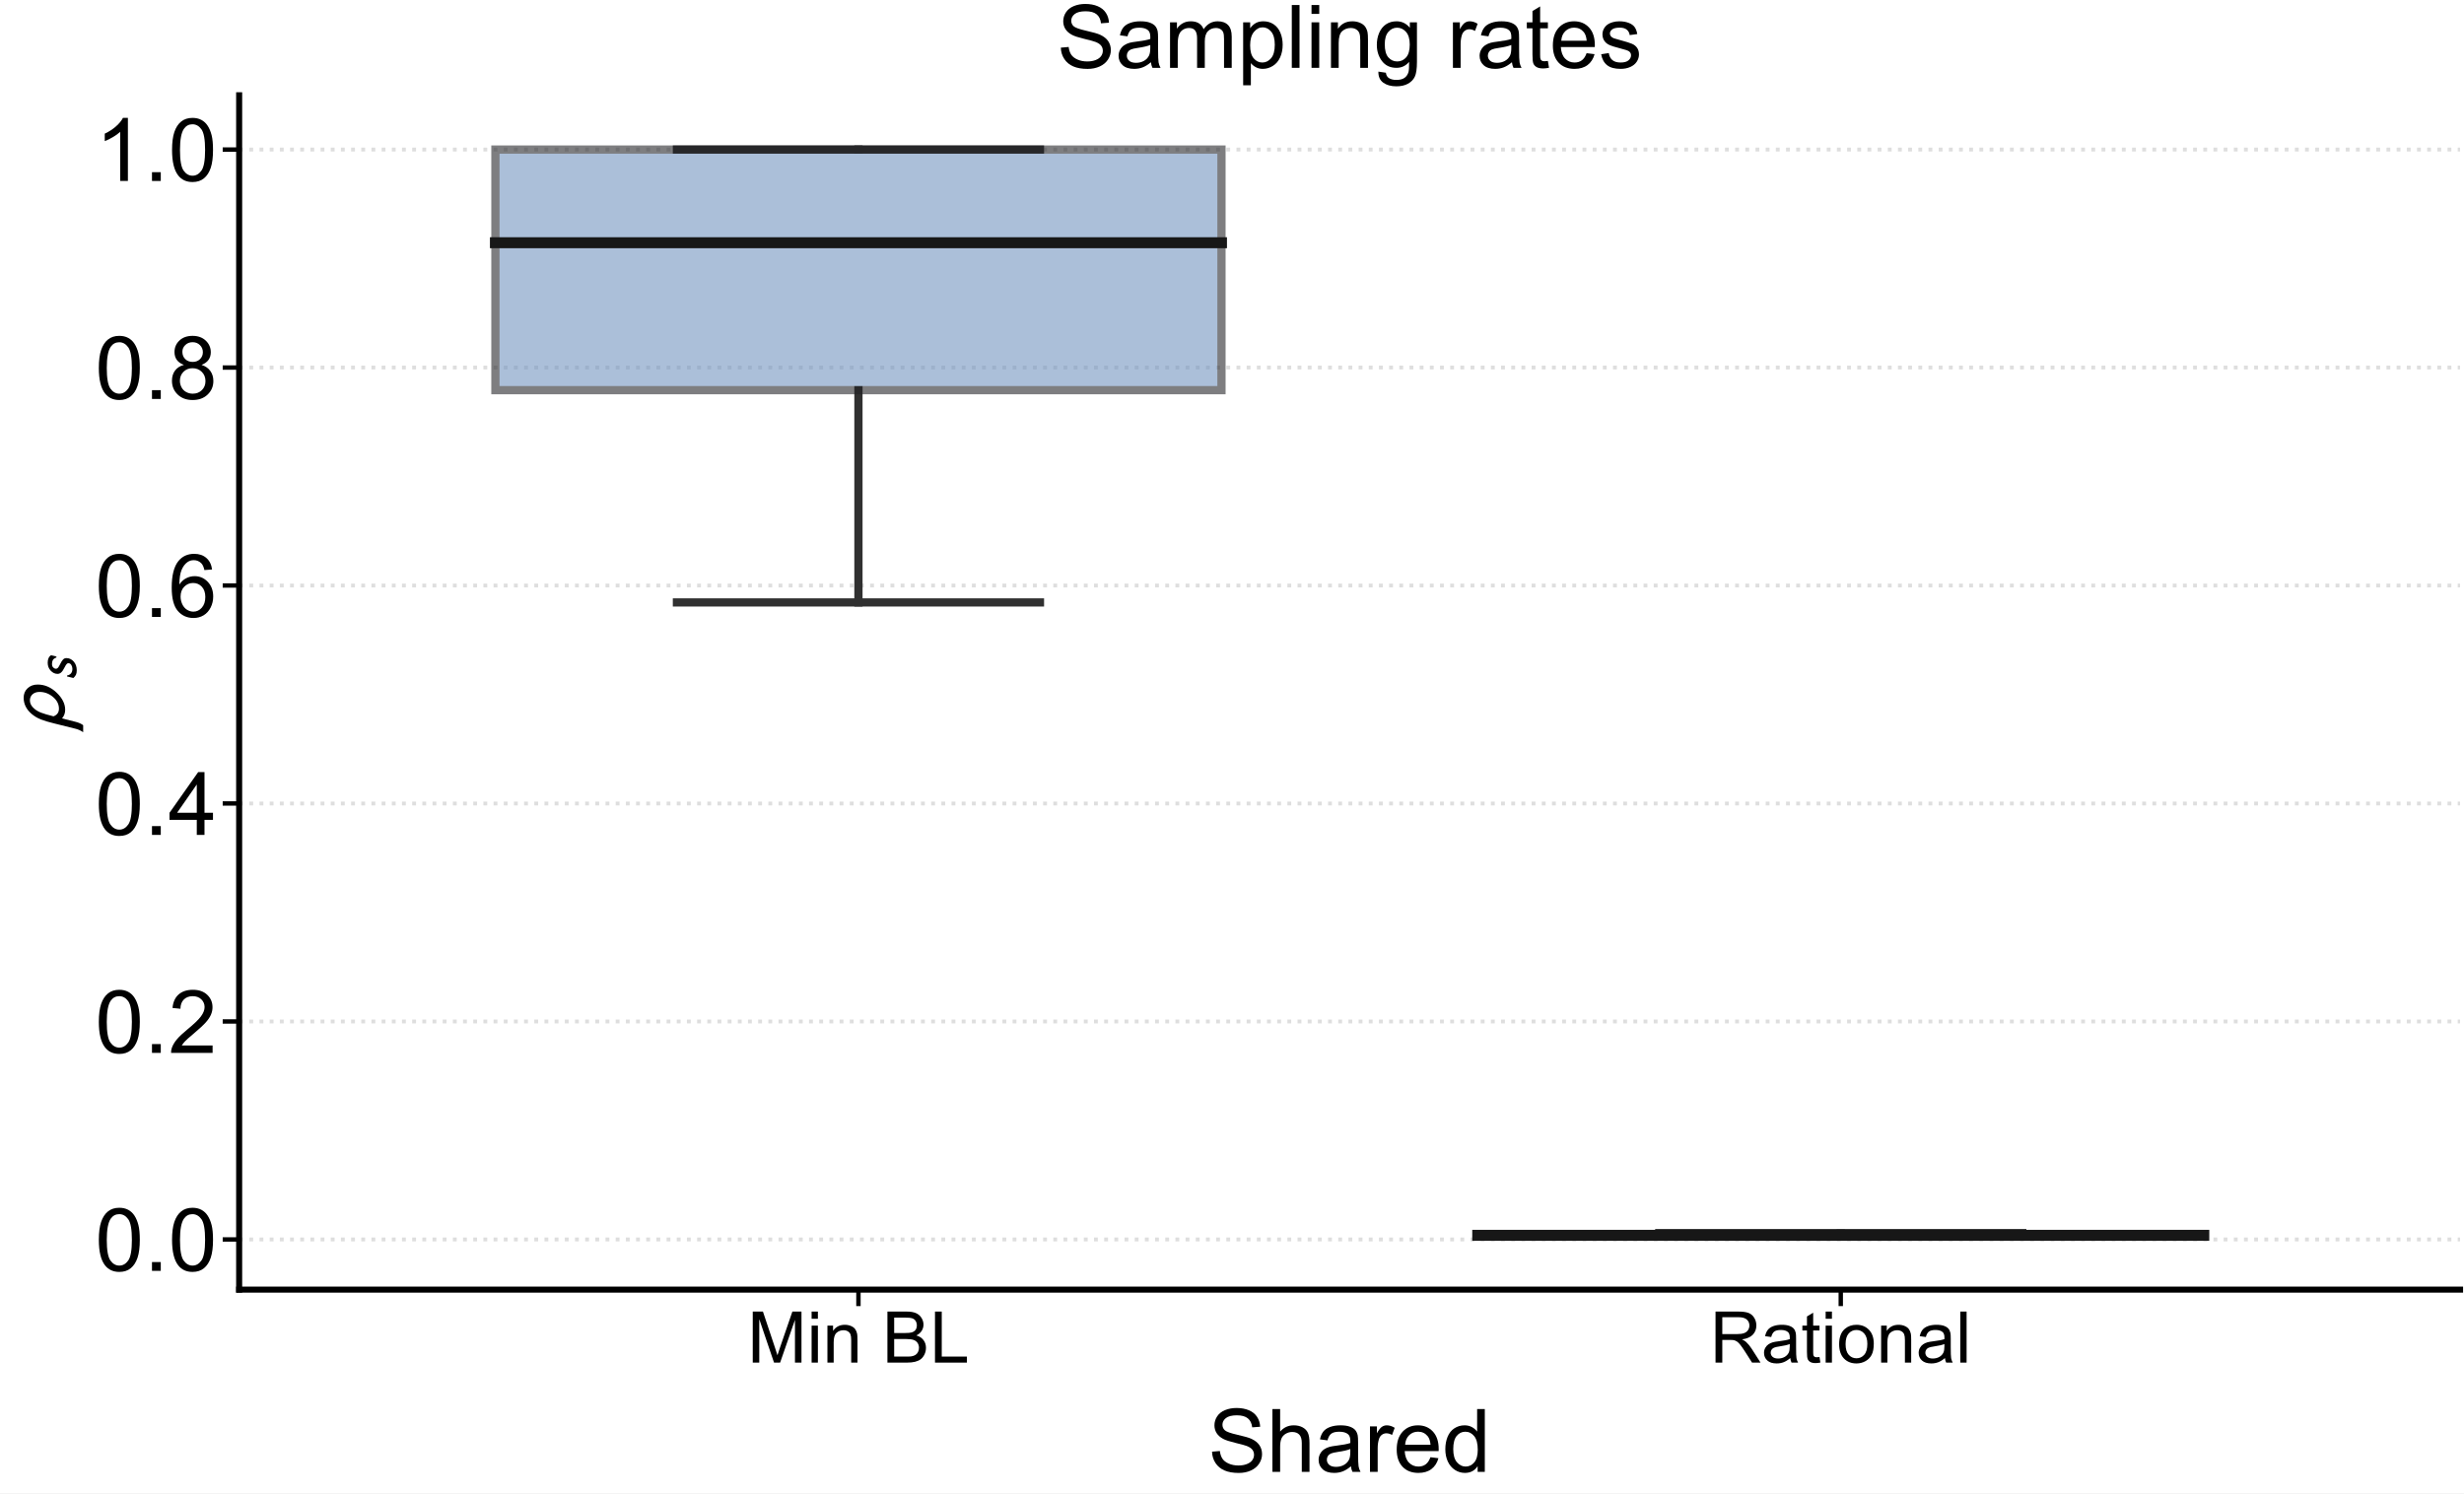
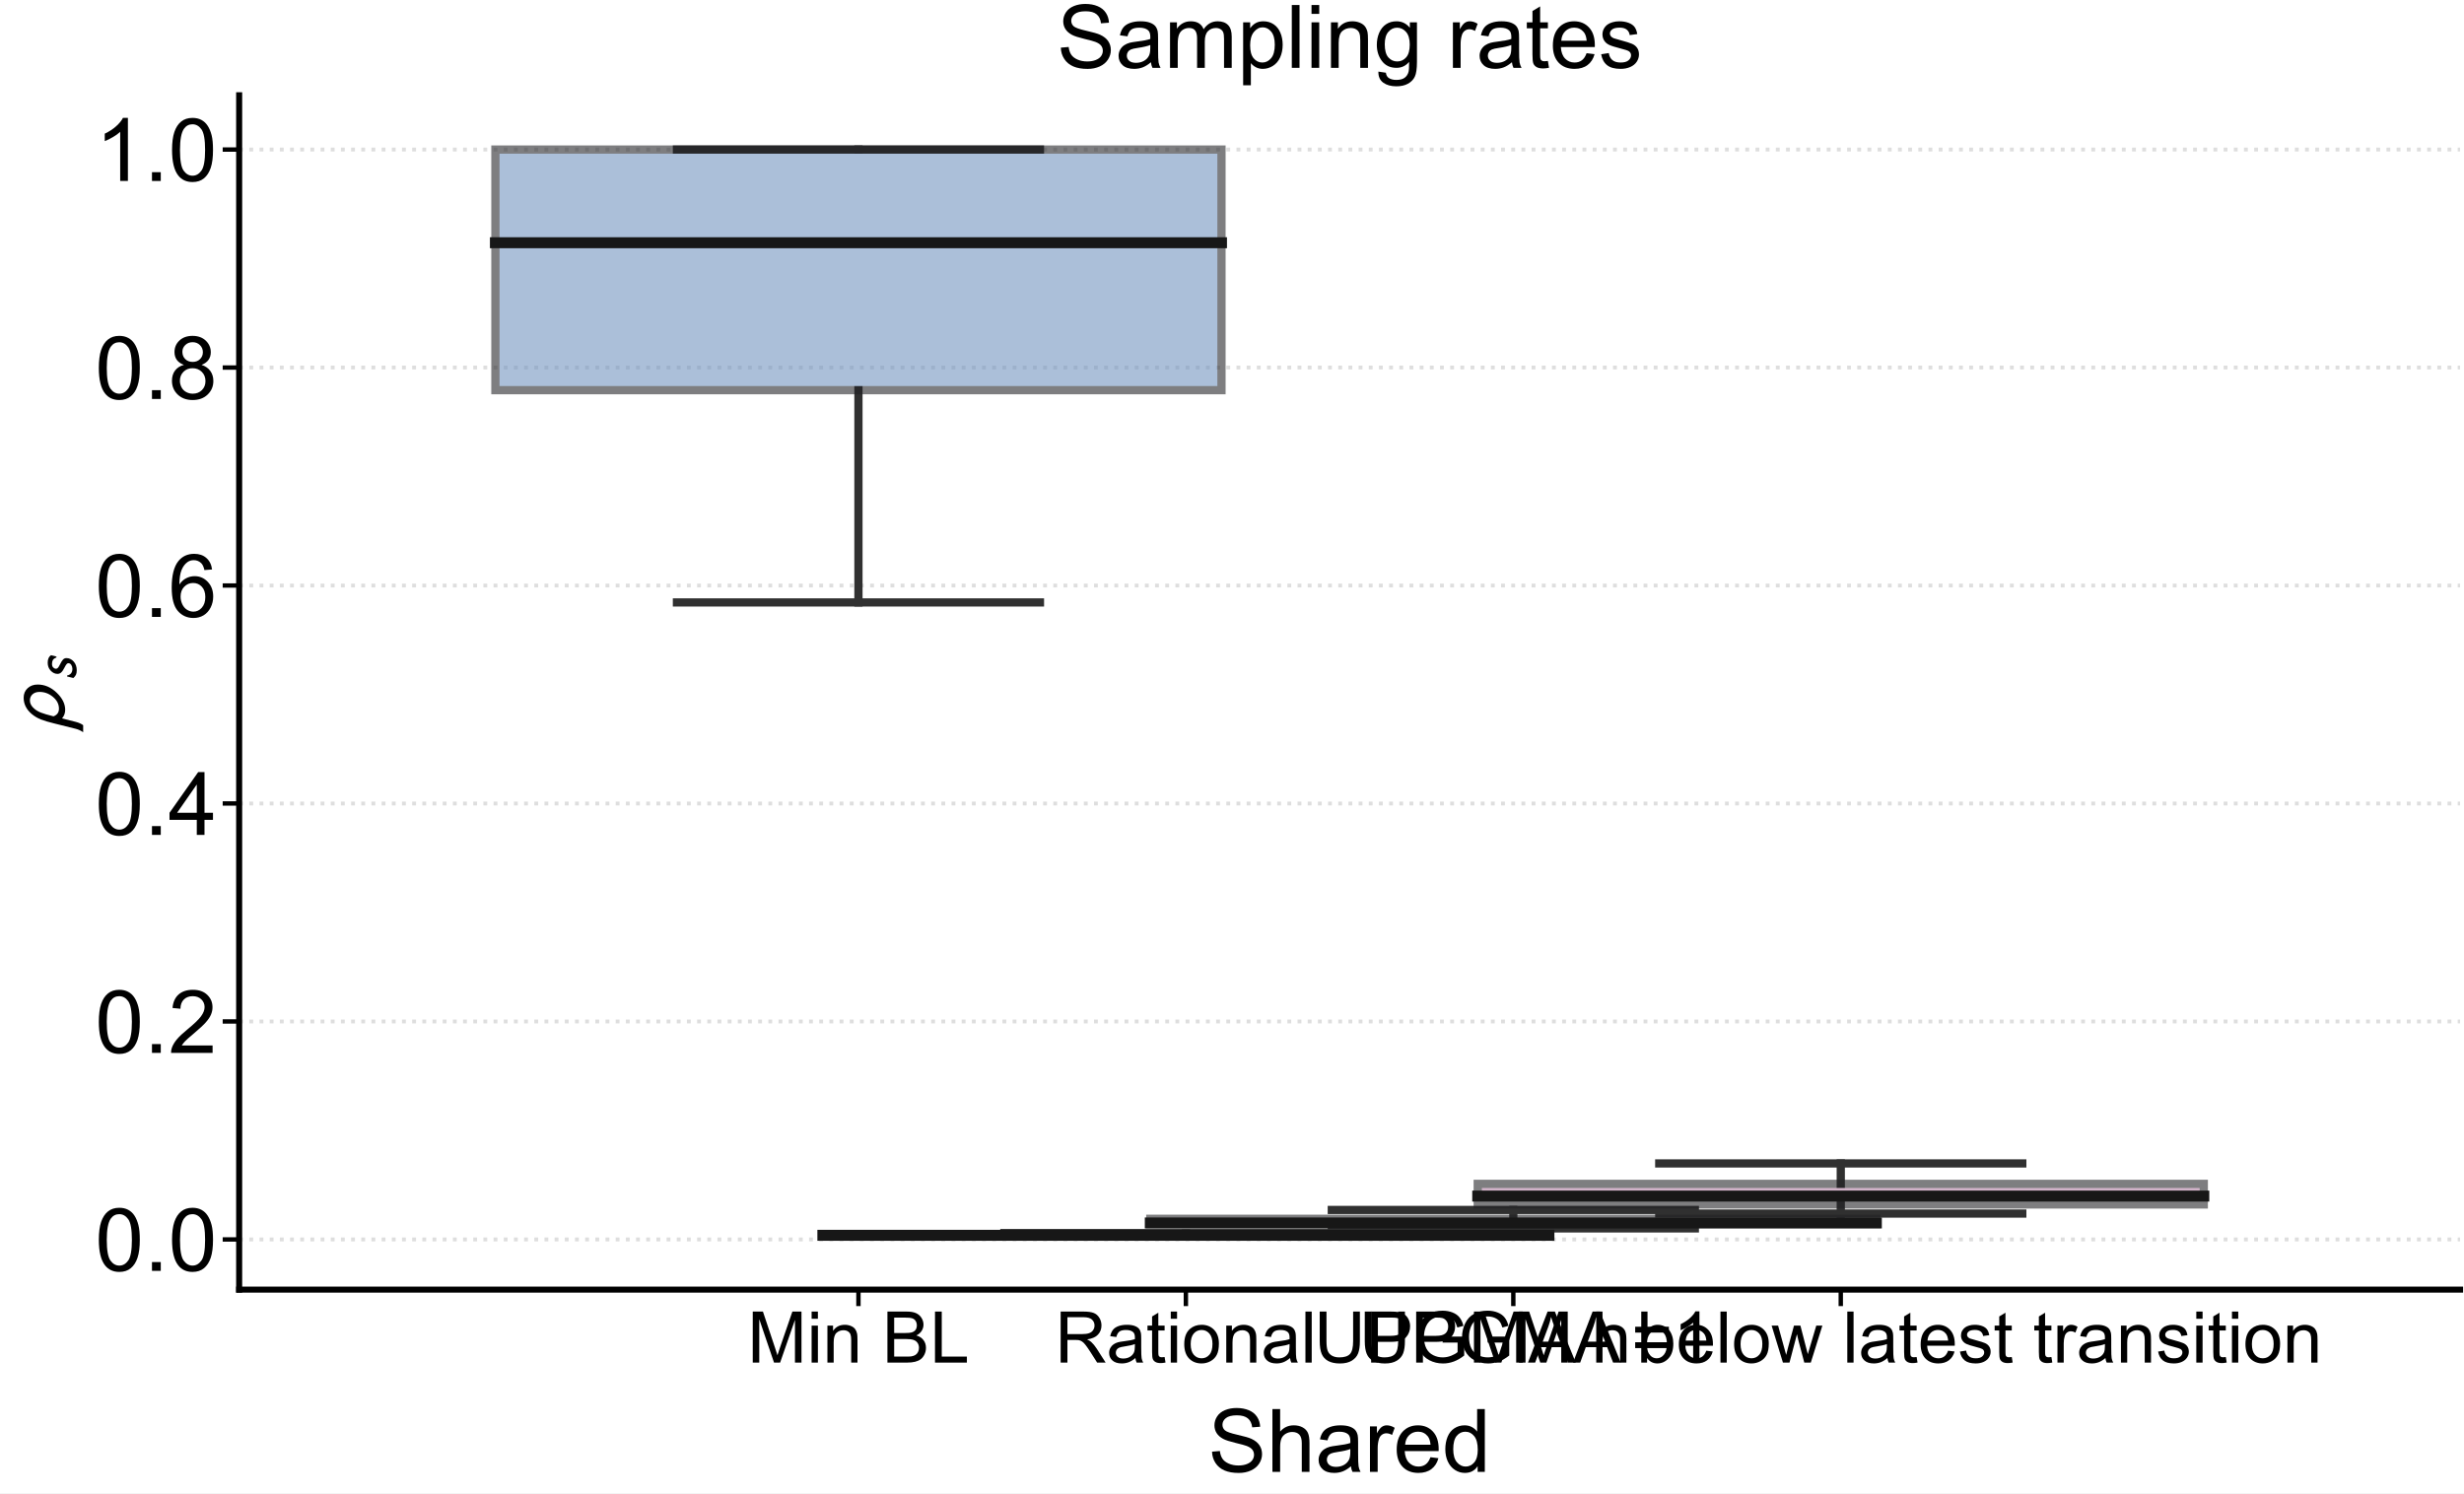
<svg xmlns="http://www.w3.org/2000/svg" xmlns:xlink="http://www.w3.org/1999/xlink" width="449.132pt" height="272.221pt" viewBox="0 0 449.132 272.221" version="1.1">
  <defs>
    <style type="text/css">*{stroke-linejoin: round; stroke-linecap: butt}</style>
  </defs>
  <g id="figure_1">
    <g id="patch_1">
      <path d="M 0 272.221  L 449.132 272.221  L 449.132 0  L 0 0  z " style="fill: #ffffff" />
    </g>
    <g id="axes_1">
      <g id="patch_2">
        <path d="M 43.593 235.095  L 448.413 235.095  L 448.413 17.367  L 43.593 17.367  z " style="fill: #ffffff" />
      </g>
      <g id="matplotlib.axis_1">
        <g id="xtick_1">
          <g id="line2d_1">
            <defs>
-               <path id="m0ac2734569" d="M 0 0  L 0 3  " style="stroke: #000000; stroke-width: 0.8" />
+               <path id="m4b84f4862a" d="M 0 0  L 0 3  " style="stroke: #000000; stroke-width: 0.8" />
            </defs>
            <g>
-               <use xlink:href="#m0ac2734569" x="156.475" y="235.095" style="stroke: #000000; stroke-width: 0.8" />
+               <use xlink:href="#m4b84f4862a" x="156.475" y="235.095" style="stroke: #000000; stroke-width: 0.8" />
            </g>
          </g>
          <g id="text_1">
            <g transform="translate(136.2458 248.4007) scale(0.13 -0.13)">
              <defs>
                <path id="ArialMT-4d" d="M 475 0  L 475 4581  L 1388 4581  L 2472 1338  Q 2622 884 2691 659  Q 2769 909 2934 1394  L 4031 4581  L 4847 4581  L 4847 0  L 4263 0  L 4263 3834  L 2931 0  L 2384 0  L 1059 3900  L 1059 0  L 475 0  z " transform="scale(0.015625)" />
                <path id="ArialMT-69" d="M 425 3934  L 425 4581  L 988 4581  L 988 3934  L 425 3934  z M 425 0  L 425 3319  L 988 3319  L 988 0  L 425 0  z " transform="scale(0.015625)" />
                <path id="ArialMT-6e" d="M 422 0  L 422 3319  L 928 3319  L 928 2847  Q 1294 3394 1984 3394  Q 2284 3394 2536 3286  Q 2788 3178 2913 3003  Q 3038 2828 3088 2588  Q 3119 2431 3119 2041  L 3119 0  L 2556 0  L 2556 2019  Q 2556 2363 2490 2533  Q 2425 2703 2258 2804  Q 2091 2906 1866 2906  Q 1506 2906 1245 2678  Q 984 2450 984 1813  L 984 0  L 422 0  z " transform="scale(0.015625)" />
                <path id="ArialMT-20" transform="scale(0.015625)" />
                <path id="ArialMT-42" d="M 469 0  L 469 4581  L 2188 4581  Q 2713 4581 3030 4442  Q 3347 4303 3526 4014  Q 3706 3725 3706 3409  Q 3706 3116 3547 2856  Q 3388 2597 3066 2438  Q 3481 2316 3704 2022  Q 3928 1728 3928 1328  Q 3928 1006 3792 729  Q 3656 453 3456 303  Q 3256 153 2954 76  Q 2653 0 2216 0  L 469 0  z M 1075 2656  L 2066 2656  Q 2469 2656 2644 2709  Q 2875 2778 2992 2937  Q 3109 3097 3109 3338  Q 3109 3566 3000 3739  Q 2891 3913 2687 3977  Q 2484 4041 1991 4041  L 1075 4041  L 1075 2656  z M 1075 541  L 2216 541  Q 2509 541 2628 563  Q 2838 600 2978 687  Q 3119 775 3209 942  Q 3300 1109 3300 1328  Q 3300 1584 3169 1773  Q 3038 1963 2805 2039  Q 2572 2116 2134 2116  L 1075 2116  L 1075 541  z " transform="scale(0.015625)" />
                <path id="ArialMT-4c" d="M 469 0  L 469 4581  L 1075 4581  L 1075 541  L 3331 541  L 3331 0  L 469 0  z " transform="scale(0.015625)" />
              </defs>
              <use xlink:href="#ArialMT-4d" />
              <use xlink:href="#ArialMT-69" transform="translate(83.30078 0)" />
              <use xlink:href="#ArialMT-6e" transform="translate(105.5176 0)" />
              <use xlink:href="#ArialMT-20" transform="translate(161.1328 0)" />
              <use xlink:href="#ArialMT-42" transform="translate(188.916 0)" />
              <use xlink:href="#ArialMT-4c" transform="translate(255.6152 0)" />
            </g>
          </g>
        </g>
        <g id="xtick_2">
          <g id="line2d_2">
            <g>
-               <use xlink:href="#m0ac2734569" x="335.53" y="235.095" style="stroke: #000000; stroke-width: 0.8" />
+               <use xlink:href="#m4b84f4862a" x="216.16" y="235.095" style="stroke: #000000; stroke-width: 0.8" />
            </g>
          </g>
          <g id="text_2">
-             <g transform="translate(311.6831 248.4007) scale(0.13 -0.13)">
+             <g transform="translate(192.3131 248.4007) scale(0.13 -0.13)">
              <defs>
                <path id="ArialMT-52" d="M 503 0  L 503 4581  L 2534 4581  Q 3147 4581 3465 4457  Q 3784 4334 3975 4021  Q 4166 3709 4166 3331  Q 4166 2844 3850 2509  Q 3534 2175 2875 2084  Q 3116 1969 3241 1856  Q 3506 1613 3744 1247  L 4541 0  L 3778 0  L 3172 953  Q 2906 1366 2734 1584  Q 2563 1803 2427 1890  Q 2291 1978 2150 2013  Q 2047 2034 1813 2034  L 1109 2034  L 1109 0  L 503 0  z M 1109 2559  L 2413 2559  Q 2828 2559 3062 2645  Q 3297 2731 3419 2920  Q 3541 3109 3541 3331  Q 3541 3656 3305 3865  Q 3069 4075 2559 4075  L 1109 4075  L 1109 2559  z " transform="scale(0.015625)" />
                <path id="ArialMT-61" d="M 2588 409  Q 2275 144 1986 34  Q 1697 -75 1366 -75  Q 819 -75 525 192  Q 231 459 231 875  Q 231 1119 342 1320  Q 453 1522 633 1644  Q 813 1766 1038 1828  Q 1203 1872 1538 1913  Q 2219 1994 2541 2106  Q 2544 2222 2544 2253  Q 2544 2597 2384 2738  Q 2169 2928 1744 2928  Q 1347 2928 1158 2789  Q 969 2650 878 2297  L 328 2372  Q 403 2725 575 2942  Q 747 3159 1072 3276  Q 1397 3394 1825 3394  Q 2250 3394 2515 3294  Q 2781 3194 2906 3042  Q 3031 2891 3081 2659  Q 3109 2516 3109 2141  L 3109 1391  Q 3109 606 3145 398  Q 3181 191 3288 0  L 2700 0  Q 2613 175 2588 409  z M 2541 1666  Q 2234 1541 1622 1453  Q 1275 1403 1131 1340  Q 988 1278 909 1158  Q 831 1038 831 891  Q 831 666 1001 516  Q 1172 366 1500 366  Q 1825 366 2078 508  Q 2331 650 2450 897  Q 2541 1088 2541 1459  L 2541 1666  z " transform="scale(0.015625)" />
                <path id="ArialMT-74" d="M 1650 503  L 1731 6  Q 1494 -44 1306 -44  Q 1000 -44 831 53  Q 663 150 594 308  Q 525 466 525 972  L 525 2881  L 113 2881  L 113 3319  L 525 3319  L 525 4141  L 1084 4478  L 1084 3319  L 1650 3319  L 1650 2881  L 1084 2881  L 1084 941  Q 1084 700 1114 631  Q 1144 563 1211 522  Q 1278 481 1403 481  Q 1497 481 1650 503  z " transform="scale(0.015625)" />
                <path id="ArialMT-6f" d="M 213 1659  Q 213 2581 725 3025  Q 1153 3394 1769 3394  Q 2453 3394 2887 2945  Q 3322 2497 3322 1706  Q 3322 1066 3130 698  Q 2938 331 2570 128  Q 2203 -75 1769 -75  Q 1072 -75 642 372  Q 213 819 213 1659  z M 791 1659  Q 791 1022 1069 705  Q 1347 388 1769 388  Q 2188 388 2466 706  Q 2744 1025 2744 1678  Q 2744 2294 2464 2611  Q 2184 2928 1769 2928  Q 1347 2928 1069 2612  Q 791 2297 791 1659  z " transform="scale(0.015625)" />
                <path id="ArialMT-6c" d="M 409 0  L 409 4581  L 972 4581  L 972 0  L 409 0  z " transform="scale(0.015625)" />
              </defs>
              <use xlink:href="#ArialMT-52" />
              <use xlink:href="#ArialMT-61" transform="translate(72.2168 0)" />
              <use xlink:href="#ArialMT-74" transform="translate(127.832 0)" />
              <use xlink:href="#ArialMT-69" transform="translate(155.6152 0)" />
              <use xlink:href="#ArialMT-6f" transform="translate(177.832 0)" />
              <use xlink:href="#ArialMT-6e" transform="translate(233.4473 0)" />
              <use xlink:href="#ArialMT-61" transform="translate(289.0625 0)" />
              <use xlink:href="#ArialMT-6c" transform="translate(344.6777 0)" />
            </g>
          </g>
        </g>
+         <g id="xtick_3">
+           <g id="line2d_3">
+             <g>
+               <use xlink:href="#m4b84f4862a" x="275.845" y="235.095" style="stroke: #000000; stroke-width: 0.8" />
+             </g>
+           </g>
+           <g id="text_3">
+             <g transform="translate(239.5354 248.4007) scale(0.13 -0.13)">
+               <defs>
+                 <path id="ArialMT-55" d="M 3500 4581  L 4106 4581  L 4106 1934  Q 4106 1244 3950 837  Q 3794 431 3386 176  Q 2978 -78 2316 -78  Q 1672 -78 1262 144  Q 853 366 678 786  Q 503 1206 503 1934  L 503 4581  L 1109 4581  L 1109 1938  Q 1109 1341 1220 1058  Q 1331 775 1601 622  Q 1872 469 2263 469  Q 2931 469 3215 772  Q 3500 1075 3500 1938  L 3500 4581  z " transform="scale(0.015625)" />
+                 <path id="ArialMT-50" d="M 494 0  L 494 4581  L 2222 4581  Q 2678 4581 2919 4538  Q 3256 4481 3484 4323  Q 3713 4166 3852 3881  Q 3991 3597 3991 3256  Q 3991 2672 3619 2267  Q 3247 1863 2275 1863  L 1100 1863  L 1100 0  L 494 0  z M 1100 2403  L 2284 2403  Q 2872 2403 3119 2622  Q 3366 2841 3366 3238  Q 3366 3525 3220 3729  Q 3075 3934 2838 4000  Q 2684 4041 2272 4041  L 1100 4041  L 1100 2403  z " transform="scale(0.015625)" />
+                 <path id="ArialMT-47" d="M 2638 1797  L 2638 2334  L 4578 2338  L 4578 638  Q 4131 281 3656 101  Q 3181 -78 2681 -78  Q 2006 -78 1454 211  Q 903 500 622 1047  Q 341 1594 341 2269  Q 341 2938 620 3517  Q 900 4097 1425 4378  Q 1950 4659 2634 4659  Q 3131 4659 3532 4498  Q 3934 4338 4162 4050  Q 4391 3763 4509 3300  L 3963 3150  Q 3859 3500 3706 3700  Q 3553 3900 3268 4020  Q 2984 4141 2638 4141  Q 2222 4141 1919 4014  Q 1616 3888 1430 3681  Q 1244 3475 1141 3228  Q 966 2803 966 2306  Q 966 1694 1177 1281  Q 1388 869 1791 669  Q 2194 469 2647 469  Q 3041 469 3416 620  Q 3791 772 3984 944  L 3984 1797  L 2638 1797  z " transform="scale(0.015625)" />
+                 <path id="ArialMT-41" d="M -9 0  L 1750 4581  L 2403 4581  L 4278 0  L 3588 0  L 3053 1388  L 1138 1388  L 634 0  L -9 0  z M 1313 1881  L 2866 1881  L 2388 3150  Q 2169 3728 2063 4100  Q 1975 3659 1816 3225  L 1313 1881  z " transform="scale(0.015625)" />
+                 <path id="ArialMT-68" d="M 422 0  L 422 4581  L 984 4581  L 984 2938  Q 1378 3394 1978 3394  Q 2347 3394 2619 3248  Q 2891 3103 3008 2847  Q 3125 2591 3125 2103  L 3125 0  L 2563 0  L 2563 2103  Q 2563 2525 2380 2717  Q 2197 2909 1863 2909  Q 1613 2909 1392 2779  Q 1172 2650 1078 2428  Q 984 2206 984 1816  L 984 0  L 422 0  z " transform="scale(0.015625)" />
+                 <path id="ArialMT-3d" d="M 3381 2694  L 356 2694  L 356 3219  L 3381 3219  L 3381 2694  z M 3381 1303  L 356 1303  L 356 1828  L 3381 1828  L 3381 1303  z " transform="scale(0.015625)" />
+                 <path id="ArialMT-31" d="M 2384 0  L 1822 0  L 1822 3584  Q 1619 3391 1289 3197  Q 959 3003 697 2906  L 697 3450  Q 1169 3672 1522 3987  Q 1875 4303 2022 4600  L 2384 4600  L 2384 0  z " transform="scale(0.015625)" />
+               </defs>
+               <use xlink:href="#ArialMT-55" />
+               <use xlink:href="#ArialMT-50" transform="translate(72.2168 0)" />
+               <use xlink:href="#ArialMT-47" transform="translate(138.916 0)" />
+               <use xlink:href="#ArialMT-4d" transform="translate(216.6992 0)" />
+               <use xlink:href="#ArialMT-41" transform="translate(300 0)" />
+               <use xlink:href="#ArialMT-20" transform="translate(361.1992 0)" />
+               <use xlink:href="#ArialMT-68" transform="translate(388.9824 0)" />
+               <use xlink:href="#ArialMT-3d" transform="translate(444.5977 0)" />
+               <use xlink:href="#ArialMT-31" transform="translate(502.9961 0)" />
+             </g>
+           </g>
+         </g>
+         <g id="xtick_4">
+           <g id="line2d_4">
+             <g>
+               <use xlink:href="#m4b84f4862a" x="335.53" y="235.095" style="stroke: #000000; stroke-width: 0.8" />
+             </g>
+           </g>
+           <g id="text_4">
+             <g transform="translate(247.7445 248.4007) scale(0.13 -0.13)">
+               <defs>
+                 <path id="ArialMT-62" d="M 941 0  L 419 0  L 419 4581  L 981 4581  L 981 2947  Q 1338 3394 1891 3394  Q 2197 3394 2470 3270  Q 2744 3147 2920 2923  Q 3097 2700 3197 2384  Q 3297 2069 3297 1709  Q 3297 856 2875 390  Q 2453 -75 1863 -75  Q 1275 -75 941 416  L 941 0  z M 934 1684  Q 934 1088 1097 822  Q 1363 388 1816 388  Q 2184 388 2453 708  Q 2722 1028 2722 1663  Q 2722 2313 2464 2622  Q 2206 2931 1841 2931  Q 1472 2931 1203 2611  Q 934 2291 934 1684  z " transform="scale(0.015625)" />
+                 <path id="ArialMT-65" d="M 2694 1069  L 3275 997  Q 3138 488 2766 206  Q 2394 -75 1816 -75  Q 1088 -75 661 373  Q 234 822 234 1631  Q 234 2469 665 2931  Q 1097 3394 1784 3394  Q 2450 3394 2872 2941  Q 3294 2488 3294 1666  Q 3294 1616 3291 1516  L 816 1516  Q 847 969 1125 678  Q 1403 388 1819 388  Q 2128 388 2347 550  Q 2566 713 2694 1069  z M 847 1978  L 2700 1978  Q 2663 2397 2488 2606  Q 2219 2931 1791 2931  Q 1403 2931 1139 2672  Q 875 2413 847 1978  z " transform="scale(0.015625)" />
+                 <path id="ArialMT-77" d="M 1034 0  L 19 3319  L 600 3319  L 1128 1403  L 1325 691  Q 1338 744 1497 1375  L 2025 3319  L 2603 3319  L 3100 1394  L 3266 759  L 3456 1400  L 4025 3319  L 4572 3319  L 3534 0  L 2950 0  L 2422 1988  L 2294 2553  L 1622 0  L 1034 0  z " transform="scale(0.015625)" />
+                 <path id="ArialMT-73" d="M 197 991  L 753 1078  Q 800 744 1014 566  Q 1228 388 1613 388  Q 2000 388 2187 545  Q 2375 703 2375 916  Q 2375 1106 2209 1216  Q 2094 1291 1634 1406  Q 1016 1563 777 1677  Q 538 1791 414 1992  Q 291 2194 291 2438  Q 291 2659 392 2848  Q 494 3038 669 3163  Q 800 3259 1026 3326  Q 1253 3394 1513 3394  Q 1903 3394 2198 3281  Q 2494 3169 2634 2976  Q 2775 2784 2828 2463  L 2278 2388  Q 2241 2644 2061 2787  Q 1881 2931 1553 2931  Q 1166 2931 1000 2803  Q 834 2675 834 2503  Q 834 2394 903 2306  Q 972 2216 1119 2156  Q 1203 2125 1616 2013  Q 2213 1853 2448 1751  Q 2684 1650 2818 1456  Q 2953 1263 2953 975  Q 2953 694 2789 445  Q 2625 197 2315 61  Q 2006 -75 1616 -75  Q 969 -75 630 194  Q 291 463 197 991  z " transform="scale(0.015625)" />
+                 <path id="ArialMT-72" d="M 416 0  L 416 3319  L 922 3319  L 922 2816  Q 1116 3169 1280 3281  Q 1444 3394 1641 3394  Q 1925 3394 2219 3213  L 2025 2691  Q 1819 2813 1613 2813  Q 1428 2813 1281 2702  Q 1134 2591 1072 2394  Q 978 2094 978 1738  L 978 0  L 416 0  z " transform="scale(0.015625)" />
+               </defs>
+               <use xlink:href="#ArialMT-55" />
+               <use xlink:href="#ArialMT-50" transform="translate(72.2168 0)" />
+               <use xlink:href="#ArialMT-47" transform="translate(138.916 0)" />
+               <use xlink:href="#ArialMT-4d" transform="translate(216.6992 0)" />
+               <use xlink:href="#ArialMT-41" transform="translate(300 0)" />
+               <use xlink:href="#ArialMT-20" transform="translate(361.1992 0)" />
+               <use xlink:href="#ArialMT-62" transform="translate(388.9824 0)" />
+               <use xlink:href="#ArialMT-65" transform="translate(444.5977 0)" />
+               <use xlink:href="#ArialMT-6c" transform="translate(500.2129 0)" />
+               <use xlink:href="#ArialMT-6f" transform="translate(522.4297 0)" />
+               <use xlink:href="#ArialMT-77" transform="translate(578.0449 0)" />
+               <use xlink:href="#ArialMT-20" transform="translate(650.2617 0)" />
+               <use xlink:href="#ArialMT-6c" transform="translate(678.0449 0)" />
+               <use xlink:href="#ArialMT-61" transform="translate(700.2617 0)" />
+               <use xlink:href="#ArialMT-74" transform="translate(755.877 0)" />
+               <use xlink:href="#ArialMT-65" transform="translate(783.6602 0)" />
+               <use xlink:href="#ArialMT-73" transform="translate(839.2754 0)" />
+               <use xlink:href="#ArialMT-74" transform="translate(889.2754 0)" />
+               <use xlink:href="#ArialMT-20" transform="translate(917.0586 0)" />
+               <use xlink:href="#ArialMT-74" transform="translate(944.8418 0)" />
+               <use xlink:href="#ArialMT-72" transform="translate(972.625 0)" />
+               <use xlink:href="#ArialMT-61" transform="translate(1005.926 0)" />
+               <use xlink:href="#ArialMT-6e" transform="translate(1061.541 0)" />
+               <use xlink:href="#ArialMT-73" transform="translate(1117.156 0)" />
+               <use xlink:href="#ArialMT-69" transform="translate(1167.156 0)" />
+               <use xlink:href="#ArialMT-74" transform="translate(1189.373 0)" />
+               <use xlink:href="#ArialMT-69" transform="translate(1217.156 0)" />
+               <use xlink:href="#ArialMT-6f" transform="translate(1239.373 0)" />
+               <use xlink:href="#ArialMT-6e" transform="translate(1294.988 0)" />
+             </g>
+           </g>
+         </g>
      </g>
      <g id="matplotlib.axis_2">
        <g id="ytick_1">
-           <g id="line2d_3">
-             <path d="M 43.593 225.947  L 448.413 225.947  " clip-path="url(#p66af7603a4)" style="fill: none; stroke-dasharray: 0.7,1.155; stroke-dashoffset: 0; stroke: #dedede; stroke-width: 0.7" />
-           </g>
-           <g id="line2d_4">
+           <g id="line2d_5">
+             <path d="M 43.593 225.947  L 448.413 225.947  " clip-path="url(#pecf7511094)" style="fill: none; stroke-dasharray: 0.7,1.155; stroke-dashoffset: 0; stroke: #dedede; stroke-width: 0.7" />
+           </g>
+           <g id="line2d_6">
            <defs>
-               <path id="m550dae46bd" d="M 0 0  L -3 0  " style="stroke: #000000; stroke-width: 0.8" />
+               <path id="mf69381c0fa" d="M 0 0  L -3 0  " style="stroke: #000000; stroke-width: 0.8" />
            </defs>
            <g>
-               <use xlink:href="#m550dae46bd" x="43.593" y="225.947" style="stroke: #000000; stroke-width: 0.8" />
-             </g>
-           </g>
-           <g id="text_3">
+               <use xlink:href="#mf69381c0fa" x="43.593" y="225.947" style="stroke: #000000; stroke-width: 0.8" />
+             </g>
+           </g>
+           <g id="text_5">
            <g transform="translate(17.3525 231.6733) scale(0.16 -0.16)">
              <defs>
                <path id="ArialMT-30" d="M 266 2259  Q 266 3072 433 3567  Q 600 4063 929 4331  Q 1259 4600 1759 4600  Q 2128 4600 2406 4451  Q 2684 4303 2865 4023  Q 3047 3744 3150 3342  Q 3253 2941 3253 2259  Q 3253 1453 3087 958  Q 2922 463 2592 192  Q 2263 -78 1759 -78  Q 1097 -78 719 397  Q 266 969 266 2259  z M 844 2259  Q 844 1131 1108 757  Q 1372 384 1759 384  Q 2147 384 2411 759  Q 2675 1134 2675 2259  Q 2675 3391 2411 3762  Q 2147 4134 1753 4134  Q 1366 4134 1134 3806  Q 844 3388 844 2259  z " transform="scale(0.015625)" />
                <path id="ArialMT-2e" d="M 581 0  L 581 641  L 1222 641  L 1222 0  L 581 0  z " transform="scale(0.015625)" />
              </defs>
              <use xlink:href="#ArialMT-30" />
              <use xlink:href="#ArialMT-2e" transform="translate(55.61523 0)" />
              <use xlink:href="#ArialMT-30" transform="translate(83.39844 0)" />
            </g>
          </g>
        </g>
        <g id="ytick_2">
-           <g id="line2d_5">
-             <path d="M 43.593 186.21  L 448.413 186.21  " clip-path="url(#p66af7603a4)" style="fill: none; stroke-dasharray: 0.7,1.155; stroke-dashoffset: 0; stroke: #dedede; stroke-width: 0.7" />
-           </g>
-           <g id="line2d_6">
-             <g>
-               <use xlink:href="#m550dae46bd" x="43.593" y="186.21" style="stroke: #000000; stroke-width: 0.8" />
-             </g>
-           </g>
-           <g id="text_4">
+           <g id="line2d_7">
+             <path d="M 43.593 186.21  L 448.413 186.21  " clip-path="url(#pecf7511094)" style="fill: none; stroke-dasharray: 0.7,1.155; stroke-dashoffset: 0; stroke: #dedede; stroke-width: 0.7" />
+           </g>
+           <g id="line2d_8">
+             <g>
+               <use xlink:href="#mf69381c0fa" x="43.593" y="186.21" style="stroke: #000000; stroke-width: 0.8" />
+             </g>
+           </g>
+           <g id="text_6">
            <g transform="translate(17.3525 191.9367) scale(0.16 -0.16)">
              <defs>
                <path id="ArialMT-32" d="M 3222 541  L 3222 0  L 194 0  Q 188 203 259 391  Q 375 700 629 1000  Q 884 1300 1366 1694  Q 2113 2306 2375 2664  Q 2638 3022 2638 3341  Q 2638 3675 2398 3904  Q 2159 4134 1775 4134  Q 1369 4134 1125 3890  Q 881 3647 878 3216  L 300 3275  Q 359 3922 746 4261  Q 1134 4600 1788 4600  Q 2447 4600 2831 4234  Q 3216 3869 3216 3328  Q 3216 3053 3103 2787  Q 2991 2522 2730 2228  Q 2469 1934 1863 1422  Q 1356 997 1212 845  Q 1069 694 975 541  L 3222 541  z " transform="scale(0.015625)" />
              </defs>
              <use xlink:href="#ArialMT-30" />
              <use xlink:href="#ArialMT-2e" transform="translate(55.61523 0)" />
              <use xlink:href="#ArialMT-32" transform="translate(83.39844 0)" />
            </g>
          </g>
        </g>
        <g id="ytick_3">
-           <g id="line2d_7">
-             <path d="M 43.593 146.474  L 448.413 146.474  " clip-path="url(#p66af7603a4)" style="fill: none; stroke-dasharray: 0.7,1.155; stroke-dashoffset: 0; stroke: #dedede; stroke-width: 0.7" />
-           </g>
-           <g id="line2d_8">
-             <g>
-               <use xlink:href="#m550dae46bd" x="43.593" y="146.474" style="stroke: #000000; stroke-width: 0.8" />
-             </g>
-           </g>
-           <g id="text_5">
+           <g id="line2d_9">
+             <path d="M 43.593 146.474  L 448.413 146.474  " clip-path="url(#pecf7511094)" style="fill: none; stroke-dasharray: 0.7,1.155; stroke-dashoffset: 0; stroke: #dedede; stroke-width: 0.7" />
+           </g>
+           <g id="line2d_10">
+             <g>
+               <use xlink:href="#mf69381c0fa" x="43.593" y="146.474" style="stroke: #000000; stroke-width: 0.8" />
+             </g>
+           </g>
+           <g id="text_7">
            <g transform="translate(17.3525 152.2001) scale(0.16 -0.16)">
              <defs>
                <path id="ArialMT-34" d="M 2069 0  L 2069 1097  L 81 1097  L 81 1613  L 2172 4581  L 2631 4581  L 2631 1613  L 3250 1613  L 3250 1097  L 2631 1097  L 2631 0  L 2069 0  z M 2069 1613  L 2069 3678  L 634 1613  L 2069 1613  z " transform="scale(0.015625)" />
              </defs>
              <use xlink:href="#ArialMT-30" />
              <use xlink:href="#ArialMT-2e" transform="translate(55.61523 0)" />
              <use xlink:href="#ArialMT-34" transform="translate(83.39844 0)" />
            </g>
          </g>
        </g>
        <g id="ytick_4">
-           <g id="line2d_9">
-             <path d="M 43.593 106.737  L 448.413 106.737  " clip-path="url(#p66af7603a4)" style="fill: none; stroke-dasharray: 0.7,1.155; stroke-dashoffset: 0; stroke: #dedede; stroke-width: 0.7" />
-           </g>
-           <g id="line2d_10">
-             <g>
-               <use xlink:href="#m550dae46bd" x="43.593" y="106.737" style="stroke: #000000; stroke-width: 0.8" />
-             </g>
-           </g>
-           <g id="text_6">
+           <g id="line2d_11">
+             <path d="M 43.593 106.737  L 448.413 106.737  " clip-path="url(#pecf7511094)" style="fill: none; stroke-dasharray: 0.7,1.155; stroke-dashoffset: 0; stroke: #dedede; stroke-width: 0.7" />
+           </g>
+           <g id="line2d_12">
+             <g>
+               <use xlink:href="#mf69381c0fa" x="43.593" y="106.737" style="stroke: #000000; stroke-width: 0.8" />
+             </g>
+           </g>
+           <g id="text_8">
            <g transform="translate(17.3525 112.4636) scale(0.16 -0.16)">
              <defs>
                <path id="ArialMT-36" d="M 3184 3459  L 2625 3416  Q 2550 3747 2413 3897  Q 2184 4138 1850 4138  Q 1581 4138 1378 3988  Q 1113 3794 959 3422  Q 806 3050 800 2363  Q 1003 2672 1297 2822  Q 1591 2972 1913 2972  Q 2475 2972 2870 2558  Q 3266 2144 3266 1488  Q 3266 1056 3080 686  Q 2894 316 2569 119  Q 2244 -78 1831 -78  Q 1128 -78 684 439  Q 241 956 241 2144  Q 241 3472 731 4075  Q 1159 4600 1884 4600  Q 2425 4600 2770 4297  Q 3116 3994 3184 3459  z M 888 1484  Q 888 1194 1011 928  Q 1134 663 1356 523  Q 1578 384 1822 384  Q 2178 384 2434 671  Q 2691 959 2691 1453  Q 2691 1928 2437 2201  Q 2184 2475 1800 2475  Q 1419 2475 1153 2201  Q 888 1928 888 1484  z " transform="scale(0.015625)" />
              </defs>
              <use xlink:href="#ArialMT-30" />
              <use xlink:href="#ArialMT-2e" transform="translate(55.61523 0)" />
              <use xlink:href="#ArialMT-36" transform="translate(83.39844 0)" />
            </g>
          </g>
        </g>
        <g id="ytick_5">
-           <g id="line2d_11">
-             <path d="M 43.593 67.001  L 448.413 67.001  " clip-path="url(#p66af7603a4)" style="fill: none; stroke-dasharray: 0.7,1.155; stroke-dashoffset: 0; stroke: #dedede; stroke-width: 0.7" />
-           </g>
-           <g id="line2d_12">
-             <g>
-               <use xlink:href="#m550dae46bd" x="43.593" y="67.001" style="stroke: #000000; stroke-width: 0.8" />
-             </g>
-           </g>
-           <g id="text_7">
+           <g id="line2d_13">
+             <path d="M 43.593 67.001  L 448.413 67.001  " clip-path="url(#pecf7511094)" style="fill: none; stroke-dasharray: 0.7,1.155; stroke-dashoffset: 0; stroke: #dedede; stroke-width: 0.7" />
+           </g>
+           <g id="line2d_14">
+             <g>
+               <use xlink:href="#mf69381c0fa" x="43.593" y="67.001" style="stroke: #000000; stroke-width: 0.8" />
+             </g>
+           </g>
+           <g id="text_9">
            <g transform="translate(17.3525 72.72703) scale(0.16 -0.16)">
              <defs>
                <path id="ArialMT-38" d="M 1131 2484  Q 781 2613 612 2850  Q 444 3088 444 3419  Q 444 3919 803 4259  Q 1163 4600 1759 4600  Q 2359 4600 2725 4251  Q 3091 3903 3091 3403  Q 3091 3084 2923 2848  Q 2756 2613 2416 2484  Q 2838 2347 3058 2040  Q 3278 1734 3278 1309  Q 3278 722 2862 322  Q 2447 -78 1769 -78  Q 1091 -78 675 323  Q 259 725 259 1325  Q 259 1772 486 2073  Q 713 2375 1131 2484  z M 1019 3438  Q 1019 3113 1228 2906  Q 1438 2700 1772 2700  Q 2097 2700 2305 2904  Q 2513 3109 2513 3406  Q 2513 3716 2298 3927  Q 2084 4138 1766 4138  Q 1444 4138 1231 3931  Q 1019 3725 1019 3438  z M 838 1322  Q 838 1081 952 856  Q 1066 631 1291 507  Q 1516 384 1775 384  Q 2178 384 2440 643  Q 2703 903 2703 1303  Q 2703 1709 2433 1975  Q 2163 2241 1756 2241  Q 1359 2241 1098 1978  Q 838 1716 838 1322  z " transform="scale(0.015625)" />
              </defs>
              <use xlink:href="#ArialMT-30" />
              <use xlink:href="#ArialMT-2e" transform="translate(55.61523 0)" />
              <use xlink:href="#ArialMT-38" transform="translate(83.39844 0)" />
            </g>
          </g>
        </g>
        <g id="ytick_6">
-           <g id="line2d_13">
-             <path d="M 43.593 27.264  L 448.413 27.264  " clip-path="url(#p66af7603a4)" style="fill: none; stroke-dasharray: 0.7,1.155; stroke-dashoffset: 0; stroke: #dedede; stroke-width: 0.7" />
-           </g>
-           <g id="line2d_14">
-             <g>
-               <use xlink:href="#m550dae46bd" x="43.593" y="27.264" style="stroke: #000000; stroke-width: 0.8" />
-             </g>
-           </g>
-           <g id="text_8">
+           <g id="line2d_15">
+             <path d="M 43.593 27.264  L 448.413 27.264  " clip-path="url(#pecf7511094)" style="fill: none; stroke-dasharray: 0.7,1.155; stroke-dashoffset: 0; stroke: #dedede; stroke-width: 0.7" />
+           </g>
+           <g id="line2d_16">
+             <g>
+               <use xlink:href="#mf69381c0fa" x="43.593" y="27.264" style="stroke: #000000; stroke-width: 0.8" />
+             </g>
+           </g>
+           <g id="text_10">
            <g transform="translate(17.3525 32.99048) scale(0.16 -0.16)">
-               <defs>
-                 <path id="ArialMT-31" d="M 2384 0  L 1822 0  L 1822 3584  Q 1619 3391 1289 3197  Q 959 3003 697 2906  L 697 3450  Q 1169 3672 1522 3987  Q 1875 4303 2022 4600  L 2384 4600  L 2384 0  z " transform="scale(0.015625)" />
-               </defs>
              <use xlink:href="#ArialMT-31" />
              <use xlink:href="#ArialMT-2e" transform="translate(55.61523 0)" />
              <use xlink:href="#ArialMT-30" transform="translate(83.39844 0)" />
            </g>
          </g>
        </g>
-         <g id="text_9">
+         <g id="text_11">
          <g transform="translate(11.8325 132.9515) rotate(-90) scale(0.16 -0.16)">
            <defs>
              <path id="STIXNonUnicode-Italic-e1e8" d="M 38 -838  L 435 755  Q 576 1338 723 1709  Q 870 2080 1126 2381  Q 1619 2957 2304 2957  Q 2726 2957 2995 2669  Q 3264 2381 3264 1933  Q 3264 1171 2669 550  Q 2074 -70 1421 -70  Q 1062 -70 794 160  L 550 -813  Q 461 -1171 301 -1382  L -211 -1382  Q -32 -1120 38 -838  z M 2726 1798  Q 2726 2118 2553 2310  Q 2381 2502 2099 2502  Q 1773 2502 1498 2176  Q 1331 1984 1216 1693  Q 1101 1402 947 781  Q 1094 384 1504 384  Q 1997 384 2361 819  Q 2726 1254 2726 1798  z " transform="scale(0.015625)" />
              <path id="STIXGeneral-Italic-1d634" d="M 2765 2624  L 2624 2054  L 2528 2054  Q 2419 2336 2259 2425  Q 2099 2515 1849 2515  Q 1600 2515 1475 2377  Q 1350 2240 1350 2112  Q 1350 1984 1459 1891  Q 1568 1798 1779 1696  Q 2163 1510 2313 1366  Q 2464 1222 2464 1011  Q 2464 576 2105 256  Q 1747 -64 1190 -64  Q 902 -64 729 19  Q 557 102 390 288  L 550 947  L 646 947  Q 762 390 1344 390  Q 1562 390 1747 502  Q 1933 614 1933 819  Q 1933 915 1830 1001  Q 1728 1088 1485 1210  Q 1133 1382 976 1552  Q 819 1722 819 1939  Q 819 2336 1152 2649  Q 1485 2963 1978 2963  Q 2534 2963 2765 2624  z " transform="scale(0.015625)" />
            </defs>
            <use xlink:href="#STIXNonUnicode-Italic-e1e8" transform="translate(0 0.796875)" />
            <use xlink:href="#STIXGeneral-Italic-1d634" transform="translate(54.19269 -12.79219) scale(0.7)" />
          </g>
        </g>
      </g>
-       <g id="line2d_15">
-         <path d="M 156.475 109.824  L 156.475 71.128  " clip-path="url(#p66af7603a4)" style="fill: none; stroke: #303030; stroke-width: 1.5; stroke-linecap: square" />
-       </g>
-       <g id="line2d_16">
-         <path d="M 156.475 27.264  L 156.475 27.264  " clip-path="url(#p66af7603a4)" style="fill: none; stroke: #303030; stroke-width: 1.5; stroke-linecap: square" />
-       </g>
      <g id="line2d_17">
-         <path d="M 123.389 109.824  L 189.561 109.824  " clip-path="url(#p66af7603a4)" style="fill: none; stroke: #303030; stroke-width: 1.5; stroke-linecap: square" />
+         <path d="M 156.475 109.824  L 156.475 71.128  " clip-path="url(#pecf7511094)" style="fill: none; stroke: #303030; stroke-width: 1.5; stroke-linecap: square" />
      </g>
      <g id="line2d_18">
-         <path d="M 123.389 27.264  L 189.561 27.264  " clip-path="url(#p66af7603a4)" style="fill: none; stroke: #303030; stroke-width: 1.5; stroke-linecap: square" />
+         <path d="M 156.475 27.264  L 156.475 27.264  " clip-path="url(#pecf7511094)" style="fill: none; stroke: #303030; stroke-width: 1.5; stroke-linecap: square" />
      </g>
      <g id="line2d_19">
-         <path d="M 335.53 225.199  L 335.53 225.196  " clip-path="url(#p66af7603a4)" style="fill: none; stroke: #303030; stroke-width: 1.5; stroke-linecap: square" />
+         <path d="M 123.389 109.824  L 189.561 109.824  " clip-path="url(#pecf7511094)" style="fill: none; stroke: #303030; stroke-width: 1.5; stroke-linecap: square" />
      </g>
      <g id="line2d_20">
-         <path d="M 335.53 225.113  L 335.53 224.784  " clip-path="url(#p66af7603a4)" style="fill: none; stroke: #303030; stroke-width: 1.5; stroke-linecap: square" />
+         <path d="M 123.389 27.264  L 189.561 27.264  " clip-path="url(#pecf7511094)" style="fill: none; stroke: #303030; stroke-width: 1.5; stroke-linecap: square" />
      </g>
      <g id="line2d_21">
-         <path d="M 302.444 225.199  L 368.616 225.199  " clip-path="url(#p66af7603a4)" style="fill: none; stroke: #303030; stroke-width: 1.5; stroke-linecap: square" />
+         <path d="M 216.16 225.199  L 216.16 225.196  " clip-path="url(#pecf7511094)" style="fill: none; stroke: #303030; stroke-width: 1.5; stroke-linecap: square" />
      </g>
      <g id="line2d_22">
-         <path d="M 302.444 224.784  L 368.616 224.784  " clip-path="url(#p66af7603a4)" style="fill: none; stroke: #303030; stroke-width: 1.5; stroke-linecap: square" />
+         <path d="M 216.16 225.113  L 216.16 224.784  " clip-path="url(#pecf7511094)" style="fill: none; stroke: #303030; stroke-width: 1.5; stroke-linecap: square" />
+       </g>
+       <g id="line2d_23">
+         <path d="M 183.074 225.199  L 249.246 225.199  " clip-path="url(#pecf7511094)" style="fill: none; stroke: #303030; stroke-width: 1.5; stroke-linecap: square" />
+       </g>
+       <g id="line2d_24">
+         <path d="M 183.074 224.784  L 249.246 224.784  " clip-path="url(#pecf7511094)" style="fill: none; stroke: #303030; stroke-width: 1.5; stroke-linecap: square" />
+       </g>
+       <g id="line2d_25">
+         <path d="M 275.845 223.931  L 275.845 223.136  " clip-path="url(#pecf7511094)" style="fill: none; stroke: #303030; stroke-width: 1.5; stroke-linecap: square" />
+       </g>
+       <g id="line2d_26">
+         <path d="M 275.845 222.183  L 275.845 220.575  " clip-path="url(#pecf7511094)" style="fill: none; stroke: #303030; stroke-width: 1.5; stroke-linecap: square" />
+       </g>
+       <g id="line2d_27">
+         <path d="M 242.759 223.931  L 308.931 223.931  " clip-path="url(#pecf7511094)" style="fill: none; stroke: #303030; stroke-width: 1.5; stroke-linecap: square" />
+       </g>
+       <g id="line2d_28">
+         <path d="M 242.759 220.575  L 308.931 220.575  " clip-path="url(#pecf7511094)" style="fill: none; stroke: #303030; stroke-width: 1.5; stroke-linecap: square" />
+       </g>
+       <g id="line2d_29">
+         <path d="M 335.53 221.229  L 335.53 219.57  " clip-path="url(#pecf7511094)" style="fill: none; stroke: #303030; stroke-width: 1.5; stroke-linecap: square" />
+       </g>
+       <g id="line2d_30">
+         <path d="M 335.53 215.814  L 335.53 212.092  " clip-path="url(#pecf7511094)" style="fill: none; stroke: #303030; stroke-width: 1.5; stroke-linecap: square" />
+       </g>
+       <g id="line2d_31">
+         <path d="M 302.444 221.229  L 368.616 221.229  " clip-path="url(#pecf7511094)" style="fill: none; stroke: #303030; stroke-width: 1.5; stroke-linecap: square" />
+       </g>
+       <g id="line2d_32">
+         <path d="M 302.444 212.092  L 368.616 212.092  " clip-path="url(#pecf7511094)" style="fill: none; stroke: #303030; stroke-width: 1.5; stroke-linecap: square" />
      </g>
      <g id="patch_3">
-         <path d="M 90.302 71.128  L 222.648 71.128  L 222.648 27.264  L 90.302 27.264  z " clip-path="url(#p66af7603a4)" style="fill: #6f91bd; opacity: 0.58; stroke: #202124; stroke-width: 1.5; stroke-linejoin: miter" />
+         <path d="M 90.302 71.128  L 222.648 71.128  L 222.648 27.264  L 90.302 27.264  z " clip-path="url(#pecf7511094)" style="fill: #6f91bd; opacity: 0.58; stroke: #202124; stroke-width: 1.5; stroke-linejoin: miter" />
      </g>
      <g id="patch_4">
-         <path d="M 269.358 225.196  L 401.702 225.196  L 401.702 225.113  L 269.358 225.113  z " clip-path="url(#p66af7603a4)" style="fill: #e49a78; opacity: 0.58; stroke: #202124; stroke-width: 1.5; stroke-linejoin: miter" />
+         <path d="M 149.988 225.196  L 282.332 225.196  L 282.332 225.113  L 149.988 225.113  z " clip-path="url(#pecf7511094)" style="fill: #e49a78; opacity: 0.58; stroke: #202124; stroke-width: 1.5; stroke-linejoin: miter" />
      </g>
      <g id="patch_5">
+         <path d="M 209.673 223.136  L 342.017 223.136  L 342.017 222.183  L 209.673 222.183  z " clip-path="url(#pecf7511094)" style="fill: #7b9e69; opacity: 0.58; stroke: #202124; stroke-width: 1.5; stroke-linejoin: miter" />
+       </g>
+       <g id="patch_6">
+         <path d="M 269.358 219.57  L 401.702 219.57  L 401.702 215.814  L 269.358 215.814  z " clip-path="url(#pecf7511094)" style="fill: #b07aa1; opacity: 0.58; stroke: #202124; stroke-width: 1.5; stroke-linejoin: miter" />
+       </g>
+       <g id="patch_7">
        <path d="M 43.593 235.095  L 43.593 17.367  " style="fill: none; stroke: #000000; stroke-width: 1.1; stroke-linejoin: miter; stroke-linecap: square" />
      </g>
-       <g id="patch_6">
+       <g id="patch_8">
        <path d="M 43.593 235.095  L 448.413 235.095  " style="fill: none; stroke: #000000; stroke-width: 1.1; stroke-linejoin: miter; stroke-linecap: square" />
      </g>
-       <g id="text_10">
+       <g id="text_12">
        <g transform="translate(220.2075 268.3208) scale(0.16 -0.16)">
          <defs>
            <path id="ArialMT-53" d="M 288 1472  L 859 1522  Q 900 1178 1048 958  Q 1197 738 1509 602  Q 1822 466 2213 466  Q 2559 466 2825 569  Q 3091 672 3220 851  Q 3350 1031 3350 1244  Q 3350 1459 3225 1620  Q 3100 1781 2813 1891  Q 2628 1963 1997 2114  Q 1366 2266 1113 2400  Q 784 2572 623 2826  Q 463 3081 463 3397  Q 463 3744 659 4045  Q 856 4347 1234 4503  Q 1613 4659 2075 4659  Q 2584 4659 2973 4495  Q 3363 4331 3572 4012  Q 3781 3694 3797 3291  L 3216 3247  Q 3169 3681 2898 3903  Q 2628 4125 2100 4125  Q 1550 4125 1298 3923  Q 1047 3722 1047 3438  Q 1047 3191 1225 3031  Q 1400 2872 2139 2705  Q 2878 2538 3153 2413  Q 3553 2228 3743 1945  Q 3934 1663 3934 1294  Q 3934 928 3725 604  Q 3516 281 3123 101  Q 2731 -78 2241 -78  Q 1619 -78 1198 103  Q 778 284 539 648  Q 300 1013 288 1472  z " transform="scale(0.015625)" />
-             <path id="ArialMT-68" d="M 422 0  L 422 4581  L 984 4581  L 984 2938  Q 1378 3394 1978 3394  Q 2347 3394 2619 3248  Q 2891 3103 3008 2847  Q 3125 2591 3125 2103  L 3125 0  L 2563 0  L 2563 2103  Q 2563 2525 2380 2717  Q 2197 2909 1863 2909  Q 1613 2909 1392 2779  Q 1172 2650 1078 2428  Q 984 2206 984 1816  L 984 0  L 422 0  z " transform="scale(0.015625)" />
-             <path id="ArialMT-72" d="M 416 0  L 416 3319  L 922 3319  L 922 2816  Q 1116 3169 1280 3281  Q 1444 3394 1641 3394  Q 1925 3394 2219 3213  L 2025 2691  Q 1819 2813 1613 2813  Q 1428 2813 1281 2702  Q 1134 2591 1072 2394  Q 978 2094 978 1738  L 978 0  L 416 0  z " transform="scale(0.015625)" />
-             <path id="ArialMT-65" d="M 2694 1069  L 3275 997  Q 3138 488 2766 206  Q 2394 -75 1816 -75  Q 1088 -75 661 373  Q 234 822 234 1631  Q 234 2469 665 2931  Q 1097 3394 1784 3394  Q 2450 3394 2872 2941  Q 3294 2488 3294 1666  Q 3294 1616 3291 1516  L 816 1516  Q 847 969 1125 678  Q 1403 388 1819 388  Q 2128 388 2347 550  Q 2566 713 2694 1069  z M 847 1978  L 2700 1978  Q 2663 2397 2488 2606  Q 2219 2931 1791 2931  Q 1403 2931 1139 2672  Q 875 2413 847 1978  z " transform="scale(0.015625)" />
            <path id="ArialMT-64" d="M 2575 0  L 2575 419  Q 2259 -75 1647 -75  Q 1250 -75 917 144  Q 584 363 401 755  Q 219 1147 219 1656  Q 219 2153 384 2558  Q 550 2963 881 3178  Q 1213 3394 1622 3394  Q 1922 3394 2156 3267  Q 2391 3141 2538 2938  L 2538 4581  L 3097 4581  L 3097 0  L 2575 0  z M 797 1656  Q 797 1019 1065 703  Q 1334 388 1700 388  Q 2069 388 2326 689  Q 2584 991 2584 1609  Q 2584 2291 2321 2609  Q 2059 2928 1675 2928  Q 1300 2928 1048 2622  Q 797 2316 797 1656  z " transform="scale(0.015625)" />
          </defs>
          <use xlink:href="#ArialMT-53" />
          <use xlink:href="#ArialMT-68" transform="translate(66.69922 0)" />
          <use xlink:href="#ArialMT-61" transform="translate(122.3145 0)" />
          <use xlink:href="#ArialMT-72" transform="translate(177.9297 0)" />
          <use xlink:href="#ArialMT-65" transform="translate(211.2305 0)" />
          <use xlink:href="#ArialMT-64" transform="translate(266.8457 0)" />
        </g>
      </g>
-       <g id="text_11">
+       <g id="text_13">
        <g transform="translate(192.6463 12.3675) scale(0.16 -0.16)">
          <defs>
            <path id="ArialMT-6d" d="M 422 0  L 422 3319  L 925 3319  L 925 2853  Q 1081 3097 1340 3245  Q 1600 3394 1931 3394  Q 2300 3394 2536 3241  Q 2772 3088 2869 2813  Q 3263 3394 3894 3394  Q 4388 3394 4653 3120  Q 4919 2847 4919 2278  L 4919 0  L 4359 0  L 4359 2091  Q 4359 2428 4304 2576  Q 4250 2725 4106 2815  Q 3963 2906 3769 2906  Q 3419 2906 3187 2673  Q 2956 2441 2956 1928  L 2956 0  L 2394 0  L 2394 2156  Q 2394 2531 2256 2718  Q 2119 2906 1806 2906  Q 1569 2906 1367 2781  Q 1166 2656 1075 2415  Q 984 2175 984 1722  L 984 0  L 422 0  z " transform="scale(0.015625)" />
            <path id="ArialMT-70" d="M 422 -1272  L 422 3319  L 934 3319  L 934 2888  Q 1116 3141 1344 3267  Q 1572 3394 1897 3394  Q 2322 3394 2647 3175  Q 2972 2956 3137 2557  Q 3303 2159 3303 1684  Q 3303 1175 3120 767  Q 2938 359 2589 142  Q 2241 -75 1856 -75  Q 1575 -75 1351 44  Q 1128 163 984 344  L 984 -1272  L 422 -1272  z M 931 1641  Q 931 1000 1190 694  Q 1450 388 1819 388  Q 2194 388 2461 705  Q 2728 1022 2728 1688  Q 2728 2322 2467 2637  Q 2206 2953 1844 2953  Q 1484 2953 1207 2617  Q 931 2281 931 1641  z " transform="scale(0.015625)" />
            <path id="ArialMT-67" d="M 319 -275  L 866 -356  Q 900 -609 1056 -725  Q 1266 -881 1628 -881  Q 2019 -881 2231 -725  Q 2444 -569 2519 -288  Q 2563 -116 2559 434  Q 2191 0 1641 0  Q 956 0 581 494  Q 206 988 206 1678  Q 206 2153 378 2554  Q 550 2956 876 3175  Q 1203 3394 1644 3394  Q 2231 3394 2613 2919  L 2613 3319  L 3131 3319  L 3131 450  Q 3131 -325 2973 -648  Q 2816 -972 2473 -1159  Q 2131 -1347 1631 -1347  Q 1038 -1347 672 -1080  Q 306 -813 319 -275  z M 784 1719  Q 784 1066 1043 766  Q 1303 466 1694 466  Q 2081 466 2343 764  Q 2606 1063 2606 1700  Q 2606 2309 2336 2618  Q 2066 2928 1684 2928  Q 1309 2928 1046 2623  Q 784 2319 784 1719  z " transform="scale(0.015625)" />
-             <path id="ArialMT-73" d="M 197 991  L 753 1078  Q 800 744 1014 566  Q 1228 388 1613 388  Q 2000 388 2187 545  Q 2375 703 2375 916  Q 2375 1106 2209 1216  Q 2094 1291 1634 1406  Q 1016 1563 777 1677  Q 538 1791 414 1992  Q 291 2194 291 2438  Q 291 2659 392 2848  Q 494 3038 669 3163  Q 800 3259 1026 3326  Q 1253 3394 1513 3394  Q 1903 3394 2198 3281  Q 2494 3169 2634 2976  Q 2775 2784 2828 2463  L 2278 2388  Q 2241 2644 2061 2787  Q 1881 2931 1553 2931  Q 1166 2931 1000 2803  Q 834 2675 834 2503  Q 834 2394 903 2306  Q 972 2216 1119 2156  Q 1203 2125 1616 2013  Q 2213 1853 2448 1751  Q 2684 1650 2818 1456  Q 2953 1263 2953 975  Q 2953 694 2789 445  Q 2625 197 2315 61  Q 2006 -75 1616 -75  Q 969 -75 630 194  Q 291 463 197 991  z " transform="scale(0.015625)" />
          </defs>
          <use xlink:href="#ArialMT-53" />
          <use xlink:href="#ArialMT-61" transform="translate(66.69922 0)" />
          <use xlink:href="#ArialMT-6d" transform="translate(122.3145 0)" />
          <use xlink:href="#ArialMT-70" transform="translate(205.6152 0)" />
          <use xlink:href="#ArialMT-6c" transform="translate(261.2305 0)" />
          <use xlink:href="#ArialMT-69" transform="translate(283.4473 0)" />
          <use xlink:href="#ArialMT-6e" transform="translate(305.6641 0)" />
          <use xlink:href="#ArialMT-67" transform="translate(361.2793 0)" />
          <use xlink:href="#ArialMT-20" transform="translate(416.8945 0)" />
          <use xlink:href="#ArialMT-72" transform="translate(444.6777 0)" />
          <use xlink:href="#ArialMT-61" transform="translate(477.9785 0)" />
          <use xlink:href="#ArialMT-74" transform="translate(533.5938 0)" />
          <use xlink:href="#ArialMT-65" transform="translate(561.377 0)" />
          <use xlink:href="#ArialMT-73" transform="translate(616.9922 0)" />
        </g>
      </g>
-       <g id="line2d_23">
-         <path d="M 90.302 44.247  L 222.648 44.247  " clip-path="url(#p66af7603a4)" style="fill: none; stroke: #171717; stroke-width: 2; stroke-linecap: square" />
-       </g>
-       <g id="line2d_24">
-         <path d="M 269.358 225.195  L 401.702 225.195  " clip-path="url(#p66af7603a4)" style="fill: none; stroke: #171717; stroke-width: 2; stroke-linecap: square" />
+       <g id="line2d_33">
+         <path d="M 90.302 44.247  L 222.648 44.247  " clip-path="url(#pecf7511094)" style="fill: none; stroke: #171717; stroke-width: 2; stroke-linecap: square" />
+       </g>
+       <g id="line2d_34">
+         <path d="M 149.988 225.195  L 282.332 225.195  " clip-path="url(#pecf7511094)" style="fill: none; stroke: #171717; stroke-width: 2; stroke-linecap: square" />
+       </g>
+       <g id="line2d_35">
+         <path d="M 209.673 222.937  L 342.017 222.937  " clip-path="url(#pecf7511094)" style="fill: none; stroke: #171717; stroke-width: 2; stroke-linecap: square" />
+       </g>
+       <g id="line2d_36">
+         <path d="M 269.358 218.045  L 401.702 218.045  " clip-path="url(#pecf7511094)" style="fill: none; stroke: #171717; stroke-width: 2; stroke-linecap: square" />
      </g>
    </g>
  </g>
  <defs>
-     <clipPath id="p66af7603a4">
+     <clipPath id="pecf7511094">
      <rect x="43.593" y="17.367" width="404.82" height="217.728" />
    </clipPath>
  </defs>
</svg>
